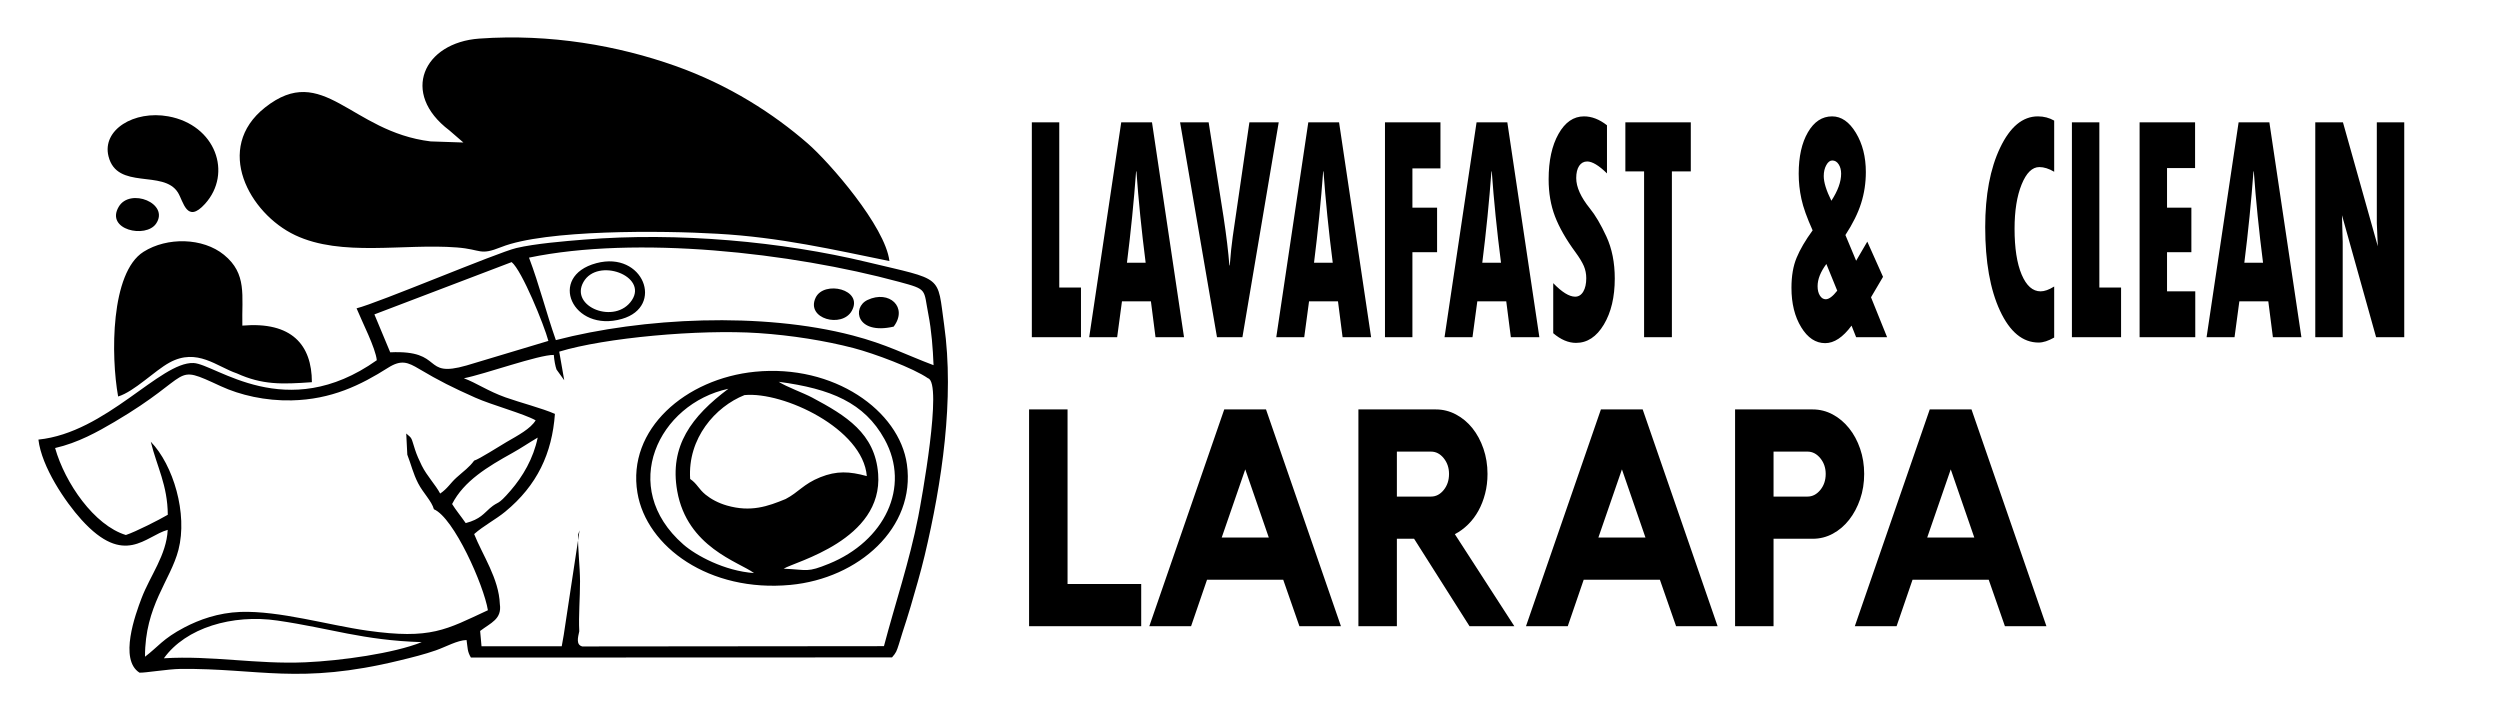
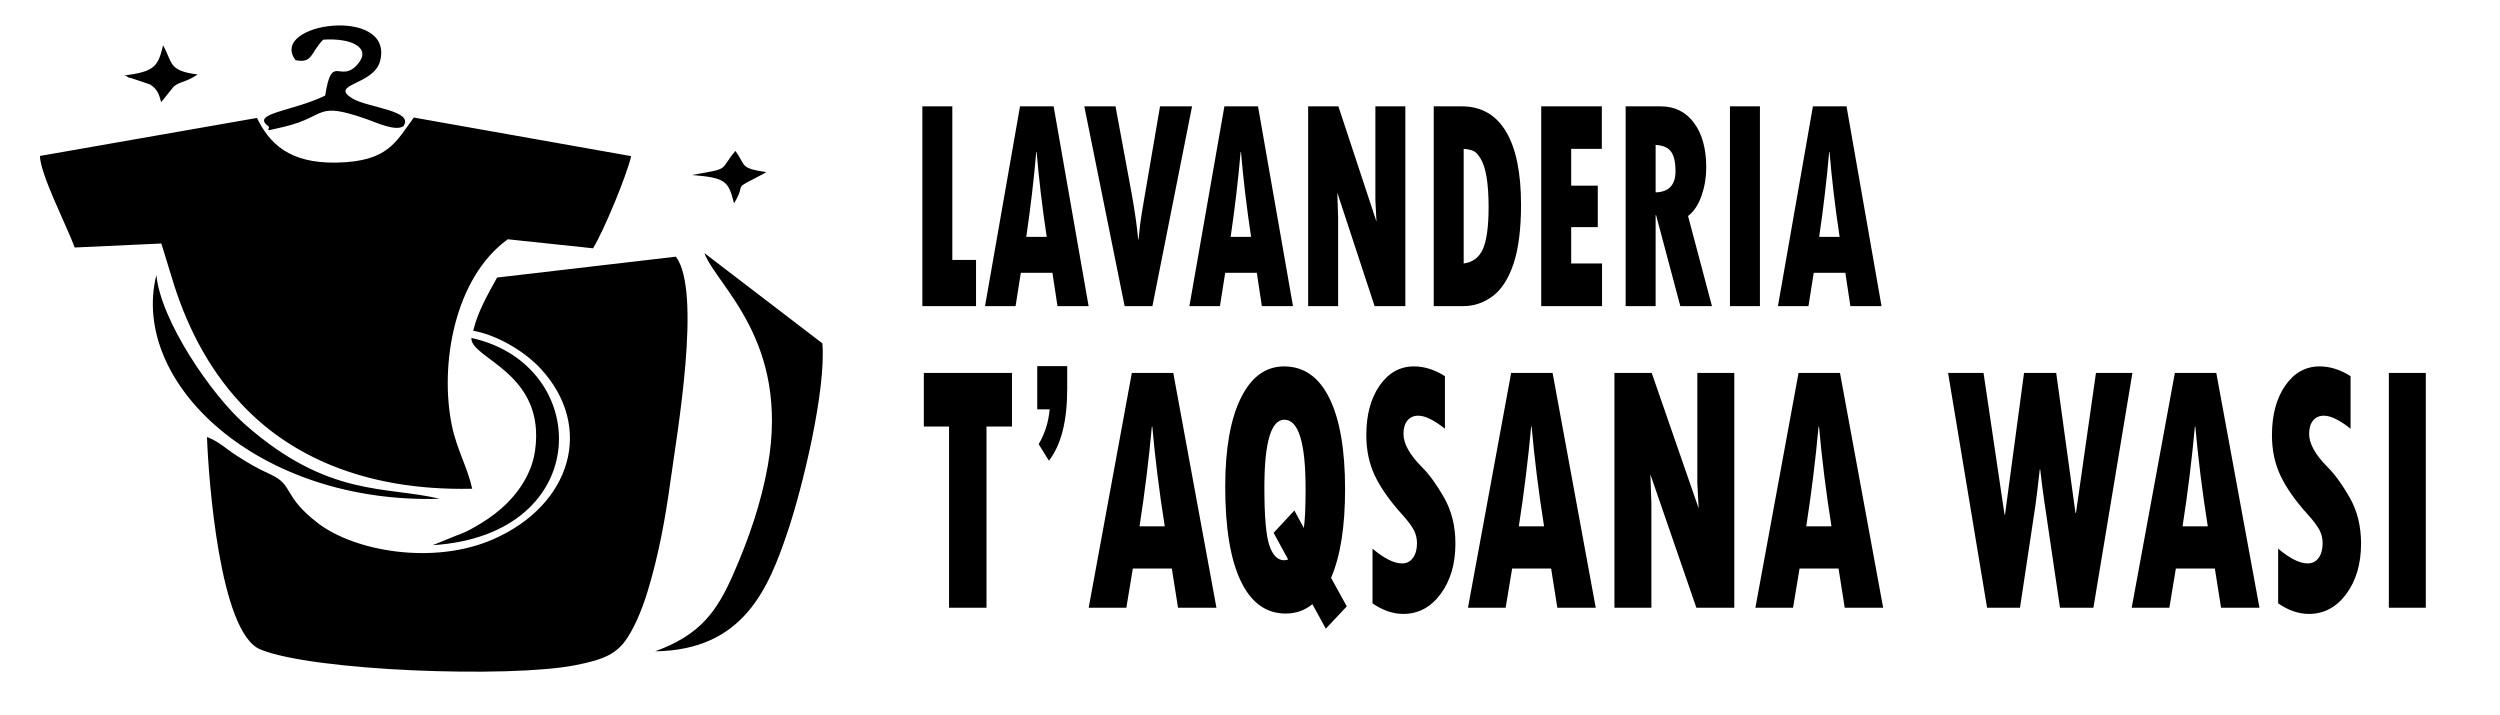
<svg xmlns="http://www.w3.org/2000/svg" xml:space="preserve" width="2067px" height="591px" version="1.1" shape-rendering="geometricPrecision" text-rendering="geometricPrecision" image-rendering="optimizeQuality" fill-rule="evenodd" clip-rule="evenodd" viewBox="0 0 2067 590.57">
  <g id="Capa_x0020_1">
-     <path id="LOGO" d="M89.71 129.03c7.07,28.25 45.32,10.74 57.36,29.88 4.65,7.39 7.29,26.19 22.45,9.41 22.84,-25.29 8.79,-65.21 -30.38,-72.34 -28.2,-5.13 -54.94,11.07 -49.43,33.05zm106.14 179.48l4.52 -39.51c-0.56,-24.83 4.08,-42.83 -15.18,-58.53 -17.45,-14.23 -47.01,-14.83 -66.54,-2.48 -27.27,17.23 -27.05,86.06 -20.98,119.62 13.5,-4.17 30.02,-21.25 42.5,-28.06 22.81,-12.47 39.26,3.5 55.68,8.96zm397.32 -115.46c-2.63,-7.34 -20.2,-22.6 -28.69,-28.44 -4.23,-2.91 -7.19,-3.82 -12.2,-6.31 -19.48,-9.71 -36.72,-12.6 -62.06,-16.8 -22.2,-3.67 -47.19,-5.39 -69.27,-10.91 -9.61,-2.4 -21.35,-8.61 -29.02,-10.5 -10.93,-2.7 -19.71,2.1 -35.9,-3.39 -66.31,-8.05 -88.79,-66.04 -136.87,-28.06 -42.68,33.7 -13.02,87.66 24.84,105.57 38.41,18.18 89.69,6.77 133.72,10.17 20.89,1.61 18.39,6.99 36.76,-0.33 36.4,-14.48 132.98,-13.7 178.69,-11zm-397.32 115.46c20.93,9.49 36.84,9.09 62.02,7.27 -0.03,-30.85 -16.65,-50.29 -57.5,-46.78l-4.52 39.51zm160.18 -191.81c16.19,5.49 24.97,0.69 35.9,3.39 7.67,1.89 19.41,8.1 29.02,10.5 22.08,5.52 47.07,7.24 69.27,10.91 25.34,4.2 42.58,7.09 62.06,16.8 5.01,2.49 7.97,3.4 12.2,6.31 8.49,5.84 26.06,21.1 28.69,28.44 52.04,2.91 96.47,13.3 142.21,22.57 -3.44,-28.71 -49.73,-81.72 -67.53,-97.2 -27.95,-24.29 -64.46,-48.19 -109.7,-64.21 -46.89,-16.6 -103.02,-26.71 -161.87,-22.52 -45.98,3.28 -65.57,45.04 -24.74,75.9l11.59 10.02 -27.1 -0.91zm-226.98 67.99c11.38,-16.72 -21.55,-29.97 -30.93,-13.89 -11.1,19.01 22.46,26.34 30.93,13.89zm486.48 141.76c32.23,-3.09 97.97,27.76 101.15,66.97 -14.36,-3.94 -24.89,-4.5 -38.46,0.94 -13.94,5.59 -17.97,12.46 -28.65,18.01 -3.25,8.43 -14.07,16.12 -20.07,21.8 -5.43,5.14 -16.4,12.95 -29,13.78 6.22,5.69 8.89,8.14 20.09,12.91l27.34 9.12c9.33,-5.82 82.23,-23.65 78.13,-78.36 -2.52,-33.58 -26.58,-48.19 -54.58,-63.13 -7.23,-3.86 -21.36,-8.91 -27.65,-13.04 -9.04,1.25 -22.38,5.5 -28.3,11zm-15.03 121.5c12.6,-0.83 23.57,-8.64 29,-13.78 6,-5.68 16.82,-13.37 20.07,-21.8 -14.78,6.1 -28.76,11.04 -48.54,5.39 -7.11,-2.04 -13.2,-5.35 -17.66,-8.99 -5.83,-4.74 -6.95,-9.04 -12.75,-12.98 2.82,24.93 12.65,40.24 29.88,52.16zm47.43 22.03l-27.34 -9.12c-11.2,-4.77 -13.87,-7.22 -20.09,-12.91 -17.23,-11.92 -27.06,-27.23 -29.88,-52.16 -2.18,-33.7 20.91,-59.78 44.91,-69.34 5.92,-5.5 19.26,-9.75 28.3,-11 43.1,5.71 70.86,17.31 87.51,47.48 21.93,39.74 -0.18,84.3 -45.9,102.94 -18.49,7.53 -17.26,4.97 -37.51,4.11zm-24.49 3.62c-24.42,-1.73 -47.99,-14.5 -58.49,-23.7 -54.07,-47.38 -20.34,-116.34 37.3,-128.68 -30.35,22.72 -48.94,47.19 -42.33,84.54 8.24,46.52 50.87,58.52 63.52,67.84zm0.92 -166.47c-57.38,5.63 -106.12,47.49 -97.33,100.1 7.48,44.81 59.53,82.45 126.46,76.16 56.32,-5.29 103.74,-47.2 96.35,-99.69 -6.26,-44.47 -60.46,-82.95 -125.48,-76.57zm-488.86 236.92c18.11,-25.22 56.67,-36.63 93.9,-31.19 44.58,6.51 70.14,16.29 119.3,17.85 -23.09,9.26 -66.59,15.38 -96.29,16.67 -40.38,1.76 -77.08,-5.74 -116.91,-3.33zm238.3 -127.54c9.74,-19.07 29.43,-30.86 49.75,-42.16 7.59,-4.23 12.59,-7.78 21.02,-12.77 -3.56,17.38 -12.41,32.22 -22.29,43.68 -11.72,13.58 -9.37,7.99 -17.29,14.77 -4.74,4.05 -7.91,9.12 -19.94,12.25 -3.8,-5.51 -8.53,-11.26 -11.25,-15.77zm18.22 -35.88c-4.12,5.65 -8.41,8.45 -14.6,14.03 -5.18,4.66 -7.29,9 -13.5,13.2 -3.76,-7.18 -10.92,-14.5 -15.21,-23.15 -2.19,-4.42 -4.14,-8.79 -5.55,-13.13 -3.41,-10.54 -2.08,-8.94 -7.29,-13.37l0.89 17.48c3.24,8.35 4.74,15.5 8.99,23.74 4.07,7.9 11.16,14.61 13,21.4 16.48,7.02 41.22,62.64 44.65,83.49 -34.73,16.11 -46.95,24.33 -99.65,16.89 -32.35,-4.56 -72.68,-16.59 -104.95,-15.49 -18.44,0.71 -34.02,6.36 -46.4,12.85 -17.86,9.37 -21.61,15.96 -32.51,24.19 -0.12,-42.17 21.1,-63.05 27.65,-88.35 7.75,-29.98 -4.25,-70.18 -22.89,-89.43 5.19,20.97 13.88,35.85 14.08,60.41 -7.01,4.12 -26.51,14.06 -34.66,16.74 -26.13,-7.95 -50.32,-42.96 -58.51,-71.92 18.91,-4.3 35.28,-13.48 48.98,-21.54 67.39,-39.66 46.65,-48.69 88,-29.59 16.12,7.44 36.92,12.2 58.52,11.74 32.89,-0.7 57.18,-12.62 79.83,-26.99 10.91,-6.91 16.39,-4.51 25.64,0.99 16.51,9.81 27.78,15.43 46.41,23.73 13.88,6.19 39.88,13.16 49.93,18.76 -4.15,6.95 -14.6,12.46 -24.05,17.93 -6.51,3.77 -22.46,14.11 -26.8,15.39zm375.24 -68.1c12.42,3.5 -5.62,102.06 -8.07,114.54 -7.2,36.73 -19.11,71.85 -28.34,106.96l-249.4 0.24c-5.32,-1.31 -3.64,-7.43 -2.51,-12.56 -0.67,-12.94 0.68,-27.92 0.63,-41.31 -0.05,-12.47 -1.9,-26.9 -1.64,-38.47l1.26 -3.68 -13.09 86.51 -1.66 9.37 -66.32 0.01 -1.14 -12.68c8.77,-6.74 18.11,-9.73 16.29,-22.17 -0.76,-21.09 -14.29,-40.48 -21.24,-57.93 7.7,-6.85 17.85,-12.08 25.61,-18.45 26.55,-21.82 38.83,-48.37 41.17,-80.93 -10.52,-4.63 -28.87,-9.36 -40.91,-13.66 -14.51,-5.18 -24.11,-12 -34.37,-15.78 16.95,-3.31 62.14,-19.58 74.35,-19.3 0.38,4.55 1.2,9.08 2.24,12.05l6.39 8.89 -4.14 -23.66c37.5,-11.45 115.67,-18.63 164.9,-15.33 27.1,1.81 54.95,6.26 78.46,12.38 17.22,4.5 49.54,16.63 61.53,24.96zm-344.22 -96.04c8.52,6.95 26.88,52.07 30.36,65.16l-67.61 20.29c-37.56,10.87 -17.92,-12.97 -63.16,-10.86l-13.08 -31.35 113.49 -43.24zm14.34 -3.69c88.92,-18.46 216.83,-4.08 305.83,19.97 24.17,6.53 20.21,5.78 24.39,27.1 2.55,13 3.72,28.14 4.26,41.85 -23.47,-8.81 -38.68,-17.21 -66.88,-24.58 -75.17,-19.64 -173.8,-14.75 -245.4,3.85 -8.2,-23.37 -13.62,-45.54 -22.2,-68.19zm-142.57 41.91c4.34,10.7 15.82,32.98 16.72,42.91 -75.09,53.23 -133.29,3.02 -151.57,2.31 -27.48,-1.05 -72.22,57.62 -128.2,63.31 2.65,22.61 22.23,51.5 35.62,66.27 35.68,39.38 52.92,13.32 71.28,8.37 -1.03,20.96 -14.46,37.71 -21.62,56.49 -5.11,13.41 -18.72,50.72 -1.74,61.56 3.63,0.37 23.89,-2.97 33.66,-3.07 65.36,-0.68 98.08,13.29 181.5,-7.03 10.35,-2.51 20.55,-5.05 29.92,-8.34 8.4,-2.94 17.65,-8.31 25.37,-8.53 0.97,6.51 0.55,9.39 3.6,14.49l348.17 -0.12c3.59,-4.14 3.75,-5.04 5.64,-10.81 1.02,-3.1 1.86,-6.22 2.99,-9.72 2.24,-6.95 4.64,-14.2 6.73,-21.4 3.99,-13.77 8.27,-28.16 11.67,-42.47 14.19,-59.82 24.69,-129.44 16.08,-190.44 -5.92,-41.95 0.25,-36.65 -63.91,-52.08 -70.05,-16.85 -155.89,-24.86 -233.95,-18.51 -15.74,1.28 -40.34,3.3 -55.86,6.96 -15.55,3.66 -114.16,45.37 -132.1,49.85zm227.66 -6.78c-13.63,20.67 -51.8,5.58 -40.05,-15.02 11.67,-20.48 53.28,-5.05 40.05,15.02zm-29.37 -30.57c-40.82,10.85 -19.76,57.86 21.15,46.09 35.33,-10.17 17.7,-56.41 -21.15,-46.09zm186.05 38.3c-1.03,-13.81 8.44,-14.61 19.74,-9.52 2.29,9.35 -0.25,10.86 -9.03,14.53l-10.71 -5.01zm25.11 1.14c9.97,-17.88 -23.05,-25.38 -29.9,-10.88 -8.29,17.55 21.85,25.34 29.9,10.88zm-25.11 -1.14l10.71 5.01c8.78,-3.67 11.32,-5.18 9.03,-14.53 -11.3,-5.09 -20.77,-4.29 -19.74,9.52zm59.73 14.18c12.07,-16.02 -3.68,-30.55 -21.63,-22.03 -13.08,6.21 -9.29,29.12 21.63,22.03z" />
-     <path fill-rule="nonzero" d="M853.12 100.95l22.68 0 0 136.54 17.95 0 0 41.11 -40.63 0 0 -177.65zm125.83 177.65l-23.57 0 -3.8 -29.66 -23.94 0 -3.98 29.66 -23.11 0 26.48 -177.65 25.44 0 26.48 177.65zm-31.72 -61.59c-3.39,-26.44 -5.92,-51.6 -7.63,-75.5l-0.28 0c-1.82,24.58 -4.32,49.74 -7.56,75.5l15.47 0zm28.46 -116.06l23.62 0 12.36 78.49c2.35,15.54 3.94,28.8 4.78,39.79l0.31 0c0.74,-9.67 1.58,-17.58 2.47,-23.8l13.77 -94.48 24.24 0 -30.01 177.65 -21.02 0 -30.52 -177.65zm157.94 177.65l-23.58 0 -3.8 -29.66 -23.93 0 -3.99 29.66 -23.11 0 26.48 -177.65 25.44 0 26.49 177.65zm-31.72 -61.59c-3.4,-26.44 -5.93,-51.6 -7.64,-75.5l-0.28 0c-1.81,24.58 -4.32,49.74 -7.56,75.5l15.48 0zm43.19 -116.06l45.87 0 0 38.06 -23.19 0 0 32.48 20.4 0 0 36.84 -20.4 0 0 70.27 -22.68 0 0 -177.65zm127.65 177.65l-23.58 0 -3.8 -29.66 -23.93 0 -3.99 29.66 -23.11 0 26.48 -177.65 25.44 0 26.49 177.65zm-31.72 -61.59c-3.4,-26.44 -5.93,-51.6 -7.64,-75.5l-0.28 0c-1.81,24.58 -4.32,49.74 -7.56,75.5l15.48 0zm43.18 58.27l0 -41.38c7.18,7.45 13.24,11.18 18.11,11.18 2.84,0 5.09,-1.41 6.75,-4.23 1.63,-2.77 2.45,-6.49 2.45,-11.08 0,-3.54 -0.67,-6.9 -1.97,-9.99 -1.33,-3.09 -3.6,-6.86 -6.84,-11.31 -7.84,-10.63 -13.52,-20.58 -17.04,-29.76 -3.52,-9.17 -5.26,-19.39 -5.26,-30.66 0,-15.35 2.71,-27.84 8.15,-37.52 5.44,-9.67 12.46,-14.53 21.09,-14.53 6.39,0 12.72,2.45 19,7.36l0 39.79c-6.71,-6.59 -12.18,-9.86 -16.37,-9.86 -2.81,0 -5,1.23 -6.64,3.64 -1.61,2.45 -2.42,5.81 -2.42,10.08 0,7.45 3.78,15.81 11.29,25.12 4.49,5.49 9.06,13.26 13.66,23.21 4.62,9.99 6.92,21.58 6.92,34.7 0,15.36 -3.01,28.03 -9.04,38.11 -6.05,10.09 -13.69,15.13 -22.99,15.13 -6.33,0 -12.61,-2.68 -18.85,-8zm59.64 -174.33l54.1 0 0 40.56 -15.63 0 0 137.09 -22.99 0 0 -137.09 -15.48 0 0 -40.56zm190.81 177.65l-3.8 -9.58c-7.13,9.67 -14.41,14.48 -21.79,14.48 -7.86,0 -14.48,-4.36 -19.84,-13.17 -5.37,-8.76 -8.05,-19.62 -8.05,-32.57 0,-9.76 1.41,-18.07 4.27,-24.89 2.83,-6.86 7.25,-14.4 13.23,-22.62 -4.68,-10.4 -7.79,-19.03 -9.27,-25.98 -1.51,-6.9 -2.25,-13.85 -2.25,-20.89 0,-14.09 2.55,-25.53 7.64,-34.25 5.08,-8.72 11.74,-13.13 19.97,-13.13 7.64,0 14.2,4.54 19.66,13.58 5.5,9.08 8.25,19.9 8.25,32.48 0,8.95 -1.3,17.53 -3.9,25.75 -2.58,8.22 -6.93,16.99 -13,26.3l8.88 21.26 9.22 -15.81 13.01 29.12 -9.94 16.9 13.31 33.02 -25.6 0zm-20.48 -112.83c5.39,-8.27 8.07,-15.72 8.07,-22.39 0,-3.09 -0.69,-5.68 -2.07,-7.77 -1.35,-2.09 -3.11,-3.14 -5.26,-3.14 -1.89,0 -3.55,1.28 -4.93,3.82 -1.4,2.5 -2.12,5.54 -2.12,9.08 0,5.18 2.12,11.95 6.31,20.4zm4.85 74.36l-8.99 -22.08c-4.82,6.5 -7.25,12.58 -7.25,18.35 0,3.23 0.64,5.82 1.92,7.81 1.27,2 2.88,3 4.82,3 2.63,0 5.8,-2.36 9.5,-7.08zm179.37 -3.46l0 42.2c-4.8,2.73 -9.09,4.14 -12.87,4.14 -13.13,0 -23.75,-8.77 -31.92,-26.3 -8.15,-17.54 -12.24,-40.57 -12.24,-69.14 0,-26.52 4.11,-48.42 12.36,-65.68 8.23,-17.26 18.62,-25.89 31.19,-25.89 4.9,0 9.4,1.18 13.48,3.5l0 42.29c-4.34,-2.55 -8.42,-3.87 -12.28,-3.87 -5.87,0 -10.78,4.82 -14.66,14.4 -3.88,9.59 -5.82,21.76 -5.82,36.57 0,15.99 1.94,28.62 5.84,37.88 3.94,9.27 9.15,13.9 15.69,13.9 3.19,0 6.94,-1.32 11.23,-4zm14.66 -135.72l22.68 0 0 136.54 17.96 0 0 41.11 -40.64 0 0 -177.65zm55.96 0l45.87 0 0 37.79 -23.19 0 0 32.75 20.13 0 0 36.84 -20.13 0 0 32.34 23.35 0 0 37.93 -46.03 0 0 -177.65zm133.78 177.65l-23.57 0 -3.8 -29.66 -23.94 0 -3.98 29.66 -23.11 0 26.48 -177.65 25.44 0 26.48 177.65zm-31.72 -61.59c-3.39,-26.44 -5.92,-51.6 -7.63,-75.5l-0.28 0c-1.82,24.58 -4.32,49.74 -7.56,75.5l15.47 0zm43.19 -116.06l22.89 0 28.81 102.47 -0.82 -19.16 0 -83.31 22.68 0 0 177.65 -23.27 0 -28.22 -100.89 0.61 22.13 0 78.76 -22.68 0 0 -177.65z" />
-     <path fill-rule="nonzero" d="M882.65 482.65l60.9 0 0 34.89 -92.71 0 0 -179.24 31.81 0 0 144.35zm164.09 -144.35l61.95 179.24 -34.33 0 -13.39 -38.43 -63 0 -13.19 38.43 -34.53 0 61.95 -179.24 34.54 0zm2.3 105.92l-19.46 -56.37 -19.47 56.37 38.93 0zm180.83 -52.58c0,5.73 -0.66,11.16 -1.99,16.3 -1.32,5.14 -3.17,9.86 -5.54,14.16 -2.38,4.3 -5.24,8.09 -8.59,11.38 -3.34,3.28 -6.97,5.94 -10.88,7.96l49.19 76.1 -37.05 0 -45.84 -72.31 -14.23 0 0 72.31 -31.81 0 0 -179.24 64.04 0c5.86,0 11.41,1.39 16.64,4.17 5.23,2.78 9.77,6.57 13.61,11.37 3.83,4.81 6.87,10.45 9.1,16.94 2.23,6.49 3.35,13.44 3.35,20.86zm-46.67 18.71c4.04,0 7.53,-1.82 10.46,-5.44 2.93,-3.62 4.4,-8.05 4.4,-13.27 0,-5.06 -1.47,-9.4 -4.4,-13.02 -2.93,-3.62 -6.42,-5.44 -10.46,-5.44l-28.26 0 0 37.17 28.26 0zm174.97 -72.05l61.95 179.24 -34.33 0 -13.39 -38.43 -63 0 -13.18 38.43 -34.54 0 61.95 -179.24 34.54 0zm2.3 105.92l-19.46 -56.37 -19.47 56.37 38.93 0zm138.28 -105.92c5.85,0 11.37,1.39 16.56,4.17 5.17,2.78 9.67,6.57 13.5,11.37 3.88,4.81 6.91,10.45 9.14,16.94 2.23,6.49 3.35,13.44 3.35,20.86 0,7.41 -1.12,14.37 -3.35,20.86 -2.23,6.48 -5.26,12.17 -9.1,17.06 -3.84,4.89 -8.34,8.72 -13.5,11.5 -5.16,2.78 -10.68,4.17 -16.54,4.17l-32.44 0 0 72.31 -31.81 0 0 -179.24 64.19 0zm-4.26 72.05c4.05,0 7.53,-1.82 10.53,-5.44 2.97,-3.62 4.47,-8.05 4.47,-13.27 0,-5.06 -1.5,-9.4 -4.47,-13.02 -3,-3.62 -6.48,-5.44 -10.53,-5.44l-28.12 0 0 37.17 28.12 0zm135.55 -72.05l61.95 179.24 -34.32 0 -13.4 -38.43 -62.99 0 -13.19 38.43 -34.53 0 61.95 -179.24 34.53 0zm2.31 105.92l-19.47 -56.37 -19.47 56.37 38.94 0z" />
+     <path id="Logo" d="M572.02 144.48c28.41,2.32 30.1,5.08 34.89,23.43 11.45,-19 -3.72,-9.73 24.1,-24.33 0.71,-0.37 1.78,-0.95 2.61,-1.48 -22.63,-3.46 -16.39,-5.07 -25.62,-17.52 -13.95,16.65 -3.2,14.11 -35.98,19.9zm-469.24 -82.24c0.82,0.37 2.1,0.18 2.57,1.01 0.46,0.82 1.94,0.75 2.58,0.95 0.63,0.19 1.84,0.59 2.61,0.83l13.61 4.63c6.2,3.91 7.56,8.78 9.1,14.63l10.34 -12.89c5.27,-4.45 9.55,-3.18 19.86,-10.03 -24.83,-3.13 -20.48,-9.91 -28.61,-24.04 -4.3,17.35 -6.69,21.54 -32.06,24.91zm141.57 -12.7c14.22,2.84 12.22,-5.98 22.83,-16.95 23.7,-1.64 40.68,6.86 28.18,20.68 -14.3,15.82 -21,-10.27 -26.49,25.52 -26.24,12.87 -60.68,14.49 -47.74,24.77 4.97,2.86 -7.99,6.27 13.88,1.02 36.27,-8.72 24.77,-21.52 68.74,-6.08 7.08,2.49 23.41,10.13 29.8,5.61 9.3,-12.96 -29.47,-15.26 -42.06,-22.85 -20.13,-12.14 17.57,-10.82 22.78,-31.05 11.85,-45.97 -92.91,-31.59 -69.92,-0.67zm113.42 401c134.65,-8.48 132.13,-149.49 31.99,-171.34 -1.07,17.18 62.02,28.41 52.58,93.5 -2.74,18.93 -14.21,35.65 -27.99,47.63 -7.07,6.14 -13.25,10.34 -23.49,16.12 -4.21,2.37 -8.25,4.32 -14.04,6.32l-19.05 7.77zm5.76 -38.36c-44.28,-10.77 -92.33,-0.61 -161.6,-62.08 -26.88,-23.86 -68.97,-84.82 -72.65,-122.98 -22.13,89.11 84.03,189.57 234.25,185.06zm178.14 126.12c73.09,-1.01 93.65,-51.92 109.46,-98.63 12.53,-37.02 31.92,-117.43 28.82,-156.01l-97.58 -74.64c10.12,27.09 70.84,72.49 52.43,175.89 -5.52,30.97 -15.79,60.51 -28.23,88.94 -13.95,31.88 -27.67,50.84 -64.9,64.45zm-130.68 -309.04c-7.71,14.18 -15.69,27.42 -19.74,43.95 22.03,4.18 43.68,18.42 55.51,31.11 44.81,48.09 25.91,112.98 -39.06,141.37 -49.56,21.66 -114.63,9.72 -144.6,-13.19 -29.63,-22.65 -20.05,-31.38 -38.87,-40.19 -13.15,-6.15 -16.56,-8.27 -27.88,-15.36 -9.18,-5.74 -14.79,-11.87 -25.21,-15.87 1.18,33.59 10.31,161.65 44.03,175.62 43.35,17.96 206.1,23.78 260.45,13.08 23.05,-4.54 34.46,-9.02 43.47,-23.22 7.23,-11.38 12.78,-25.9 16.74,-39.09 8.75,-29.06 14.18,-58.52 18.34,-88.71 5.68,-41.13 26.22,-157.94 4.67,-186.76l-147.85 17.26zm-377.98 -100.54c0.32,15.45 22.16,57.59 28.76,75.7l71.62 -3.31 10.58 34.4c11.96,37.28 30.8,73.67 60.66,103.49 34.55,34.52 92.65,66.95 185.77,64.87 -3.68,-17.29 -12.59,-32.07 -16.76,-52.12 -10.31,-49.6 1.72,-122.02 46.2,-154.13l70.48 7.45c8.63,-13.87 27.78,-59.87 31.52,-76.2l-179.69 -31.9c-14.79,19.94 -21.06,36.33 -63.48,37.25 -39.79,0.87 -56.04,-16.12 -66.22,-36.92l-179.44 31.42z" />
+     <path id="LAVANDERIA" fill-rule="nonzero" d="M762.6 87.71l24.78 0 0 126.97 19.61 0 0 38.22 -44.39 0 0 -165.19zm137.47 165.19l-25.75 0 -4.16 -27.58 -26.14 0 -4.35 27.58 -25.26 0 28.94 -165.19 27.79 0 28.93 165.19zm-34.65 -57.27c-3.71,-24.58 -6.47,-47.98 -8.34,-70.2l-0.31 0c-1.98,22.85 -4.71,46.25 -8.26,70.2l16.91 0zm31.08 -107.92l25.81 0 13.51 72.99c2.56,14.44 4.29,26.78 5.22,37l0.33 0c0.81,-9 1.73,-16.35 2.71,-22.13l15.04 -87.86 26.48 0 -32.79 165.19 -22.96 0 -33.35 -165.19zm172.55 165.19l-25.75 0 -4.16 -27.58 -26.14 0 -4.36 27.58 -25.25 0 28.94 -165.19 27.79 0 28.93 165.19zm-34.65 -57.27c-3.71,-24.58 -6.47,-47.98 -8.34,-70.2l-0.31 0c-1.98,22.85 -4.72,46.25 -8.26,70.2l16.91 0zm47.18 -107.92l25 0 31.48 95.29 -0.9 -17.82 0 -77.47 24.78 0 0 165.19 -25.42 0 -30.83 -93.81 0.67 20.57 0 73.24 -24.78 0 0 -165.19zm103.83 0l23.13 0c16.01,0 28.21,6.89 36.55,20.74 8.32,13.81 12.5,34 12.5,60.57 0,20.1 -2.06,36.37 -6.17,48.74 -4.12,12.38 -9.87,21.33 -17.24,26.86 -7.39,5.54 -15.57,8.28 -24.5,8.28l-24.27 0 0 -165.19zm24.77 35.15l0 94.77c7.51,-0.97 12.84,-5.02 15.94,-12.08 3.09,-7.05 4.66,-18.66 4.66,-34.8 0,-9.59 -0.56,-17.7 -1.65,-24.33 -1.09,-6.63 -2.71,-11.74 -4.85,-15.33 -2.15,-3.59 -4.25,-5.78 -6.31,-6.63 -2.04,-0.85 -4.63,-1.35 -7.79,-1.6zm64.1 -35.15l50.11 0 0 35.15 -25.34 0 0 30.45 21.99 0 0 34.25 -21.99 0 0 30.07 25.51 0 0 35.27 -50.28 0 0 -165.19zm69.81 0l28.85 0c11.66,0 20.87,4.52 27.62,13.6 6.78,9.09 10.16,21.42 10.16,37 0,8.03 -1.28,15.76 -3.85,23.19 -2.57,7.48 -6.31,13.1 -11.19,16.9l19.78 74.5 -26.17 0 -20.03 -75.22 -0.39 0 0 75.22 -24.78 0 0 -165.19zm24.78 31.94l0 39.19c10.93,-0.3 16.43,-6.12 16.43,-17.44 0,-7.65 -1.28,-13.14 -3.82,-16.43 -2.51,-3.3 -6.73,-5.07 -12.61,-5.32zm61.46 -31.94l24.78 0 0 165.19 -24.78 0 0 -165.19zm125.32 165.19l-25.76 0 -4.16 -27.58 -26.14 0 -4.35 27.58 -25.25 0 28.93 -165.19 27.79 0 28.94 165.19zm-34.66 -57.27c-3.71,-24.58 -6.47,-47.98 -8.34,-70.2l-0.31 0c-1.98,22.85 -4.71,46.25 -8.26,70.2l16.91 0z" />
+     <path id="NAME" fill-rule="nonzero" d="M763.82 308.14l72.88 0 0 44.33 -21.06 0 0 149.79 -30.97 0 0 -149.79 -20.85 0 0 -44.33zm93.77 -5.65l24.77 0 0 19.01c0,26.4 -5.02,46.1 -15.1,59.21l-8.47 -13.7c5.16,-8.79 8.19,-18.42 9.05,-28.79l-10.25 0 0 -35.73zm148.16 199.77l-31.76 0 -5.12 -32.41 -32.25 0 -5.36 32.41 -31.14 0 35.68 -194.12 34.27 0 35.68 194.12zm-42.73 -67.3c-4.58,-28.89 -7.99,-56.39 -10.29,-82.49l-0.38 0c-2.44,26.85 -5.82,54.34 -10.19,82.49l20.86 0zm137.5 42.58l13 23.58 -17.34 18.46 -11.08 -20.25c-6.4,5.16 -13.73,7.74 -22.09,7.74 -16.24,0 -28.66,-9.03 -37.2,-27 -8.53,-17.97 -12.8,-43.92 -12.8,-77.87 0,-31.32 4.3,-55.69 12.87,-73.21 8.57,-17.47 20.51,-26.26 35.82,-26.26 16.35,0 28.84,8.79 37.48,26.36 8.63,17.52 12.93,42.58 12.93,75.14 0,30.92 -3.85,55.39 -11.59,73.31zm-35.48 -15.14l-12.01 -22.08 17.14 -18.47 7.88 14.54c0.93,-6.8 1.41,-17.71 1.41,-32.7 0,-37.92 -5.85,-56.88 -17.55,-56.88 -11.01,0 -16.52,18.66 -16.52,55.98 0,24.03 1.38,40.11 4.17,48.15 2.78,8.04 6.84,12.06 12.14,12.06 0.9,0 2,-0.2 3.34,-0.6zm69.75 36.23l0 -45.21c9.67,8.14 17.82,12.21 24.4,12.21 3.82,0 6.84,-1.54 9.08,-4.62 2.2,-3.03 3.3,-7.09 3.3,-12.11 0,-3.87 -0.89,-7.54 -2.65,-10.92 -1.79,-3.37 -4.85,-7.49 -9.22,-12.36 -10.56,-11.61 -18.2,-22.48 -22.95,-32.5 -4.75,-10.03 -7.09,-21.2 -7.09,-33.51 0,-16.77 3.65,-30.42 10.98,-40.99 7.33,-10.58 16.79,-15.89 28.42,-15.89 8.6,0 17.14,2.68 25.6,8.05l0 43.47c-9.05,-7.19 -16.41,-10.77 -22.05,-10.77 -3.79,0 -6.75,1.34 -8.95,3.97 -2.17,2.68 -3.27,6.36 -3.27,11.02 0,8.14 5.09,17.27 15.21,27.45 6.05,6 12.21,14.49 18.41,25.36 6.22,10.92 9.32,23.58 9.32,37.92 0,16.78 -4.06,30.62 -12.18,41.64 -8.15,11.02 -18.44,16.53 -30.97,16.53 -8.53,0 -17,-2.93 -25.39,-8.74zm184.57 3.63l-31.76 0 -5.13 -32.41 -32.24 0 -5.36 32.41 -31.15 0 35.69 -194.12 34.27 0 35.68 194.12zm-42.73 -67.3c-4.58,-28.89 -7.99,-56.39 -10.29,-82.49l-0.38 0c-2.45,26.85 -5.82,54.34 -10.19,82.49l20.86 0zm58.18 -126.82l30.83 0 38.82 111.98 -1.11 -20.95 0 -91.03 30.56 0 0 194.12 -31.35 0 -38.02 -110.24 0.83 24.17 0 86.07 -30.56 0 0 -194.12zm222.18 194.12l-31.76 0 -5.12 -32.41 -32.24 0 -5.37 32.41 -31.14 0 35.68 -194.12 34.27 0 35.68 194.12zm-42.73 -67.3c-4.58,-28.89 -7.99,-56.39 -10.29,-82.49l-0.38 0c-2.44,26.85 -5.81,54.34 -10.18,82.49l20.85 0zm96.41 -126.82l29.32 0 17.34 117.04 0.42 0 15.72 -117.04 26.6 0 15.93 115.75 0.41 0 16.52 -115.75 30.14 0 -32.24 194.12 -27.63 0 -12.8 -86.81c-1.41,-9.48 -2.58,-18.66 -3.54,-27.5l-0.38 0c-1.69,15.04 -2.89,25.07 -3.65,30.13l-12.7 84.18 -27.21 0 -32.25 -194.12zm257.46 194.12l-31.76 0 -5.13 -32.41 -32.24 0 -5.37 32.41 -31.14 0 35.68 -194.12 34.27 0 35.69 194.12zm-42.74 -67.3c-4.58,-28.89 -7.98,-56.39 -10.29,-82.49l-0.38 0c-2.44,26.85 -5.81,54.34 -10.18,82.49l20.85 0zm58.19 63.67l0 -45.21c9.66,8.14 17.82,12.21 24.39,12.21 3.82,0 6.85,-1.54 9.09,-4.62 2.2,-3.03 3.3,-7.09 3.3,-12.11 0,-3.87 -0.9,-7.54 -2.65,-10.92 -1.79,-3.37 -4.85,-7.49 -9.22,-12.36 -10.57,-11.61 -18.2,-22.48 -22.95,-32.5 -4.75,-10.03 -7.09,-21.2 -7.09,-33.51 0,-16.77 3.65,-30.42 10.97,-40.99 7.33,-10.58 16.8,-15.89 28.43,-15.89 8.6,0 17.13,2.68 25.6,8.05l0 43.47c-9.05,-7.19 -16.42,-10.77 -22.06,-10.77 -3.78,0 -6.74,1.34 -8.94,3.97 -2.17,2.68 -3.27,6.36 -3.27,11.02 0,8.14 5.09,17.27 15.2,27.45 6.06,6 12.22,14.49 18.41,25.36 6.23,10.92 9.33,23.58 9.33,37.92 0,16.78 -4.06,30.62 -12.18,41.64 -8.16,11.02 -18.44,16.53 -30.97,16.53 -8.53,0 -17,-2.93 -25.39,-8.74zm91.52 -190.49l30.56 0 0 194.12 -30.56 0 0 -194.12z" />
  </g>
</svg>
